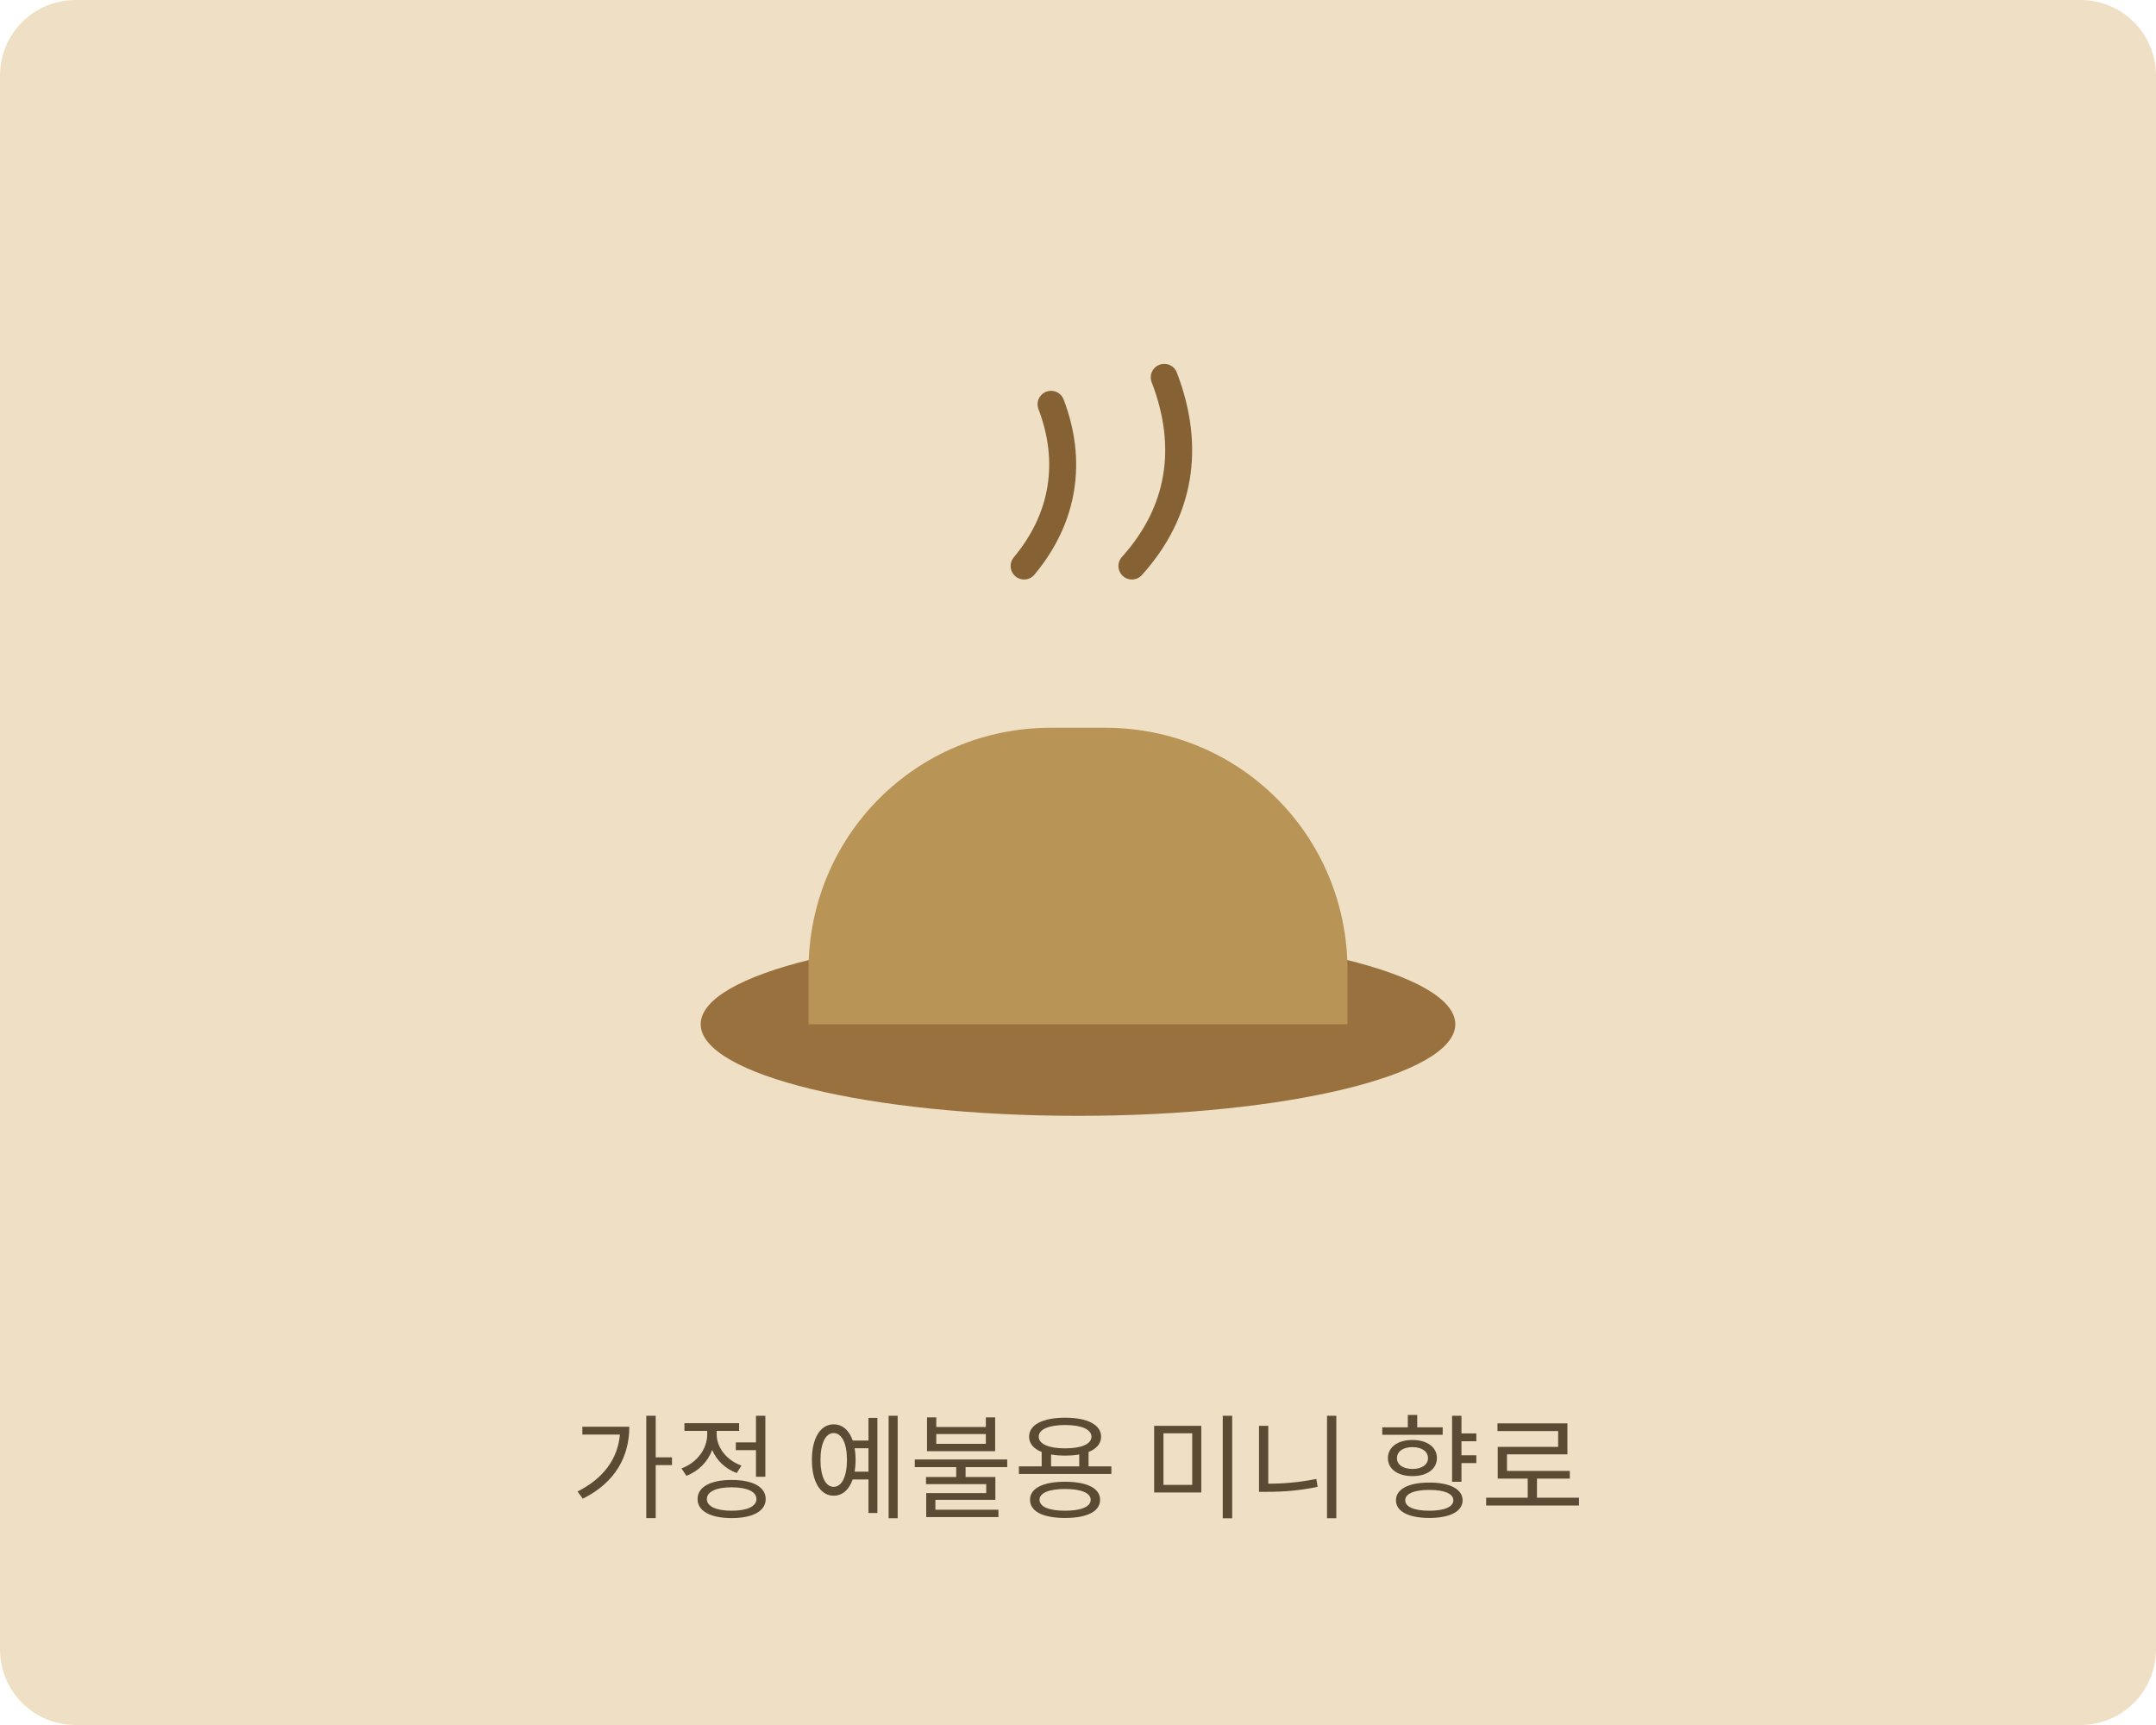
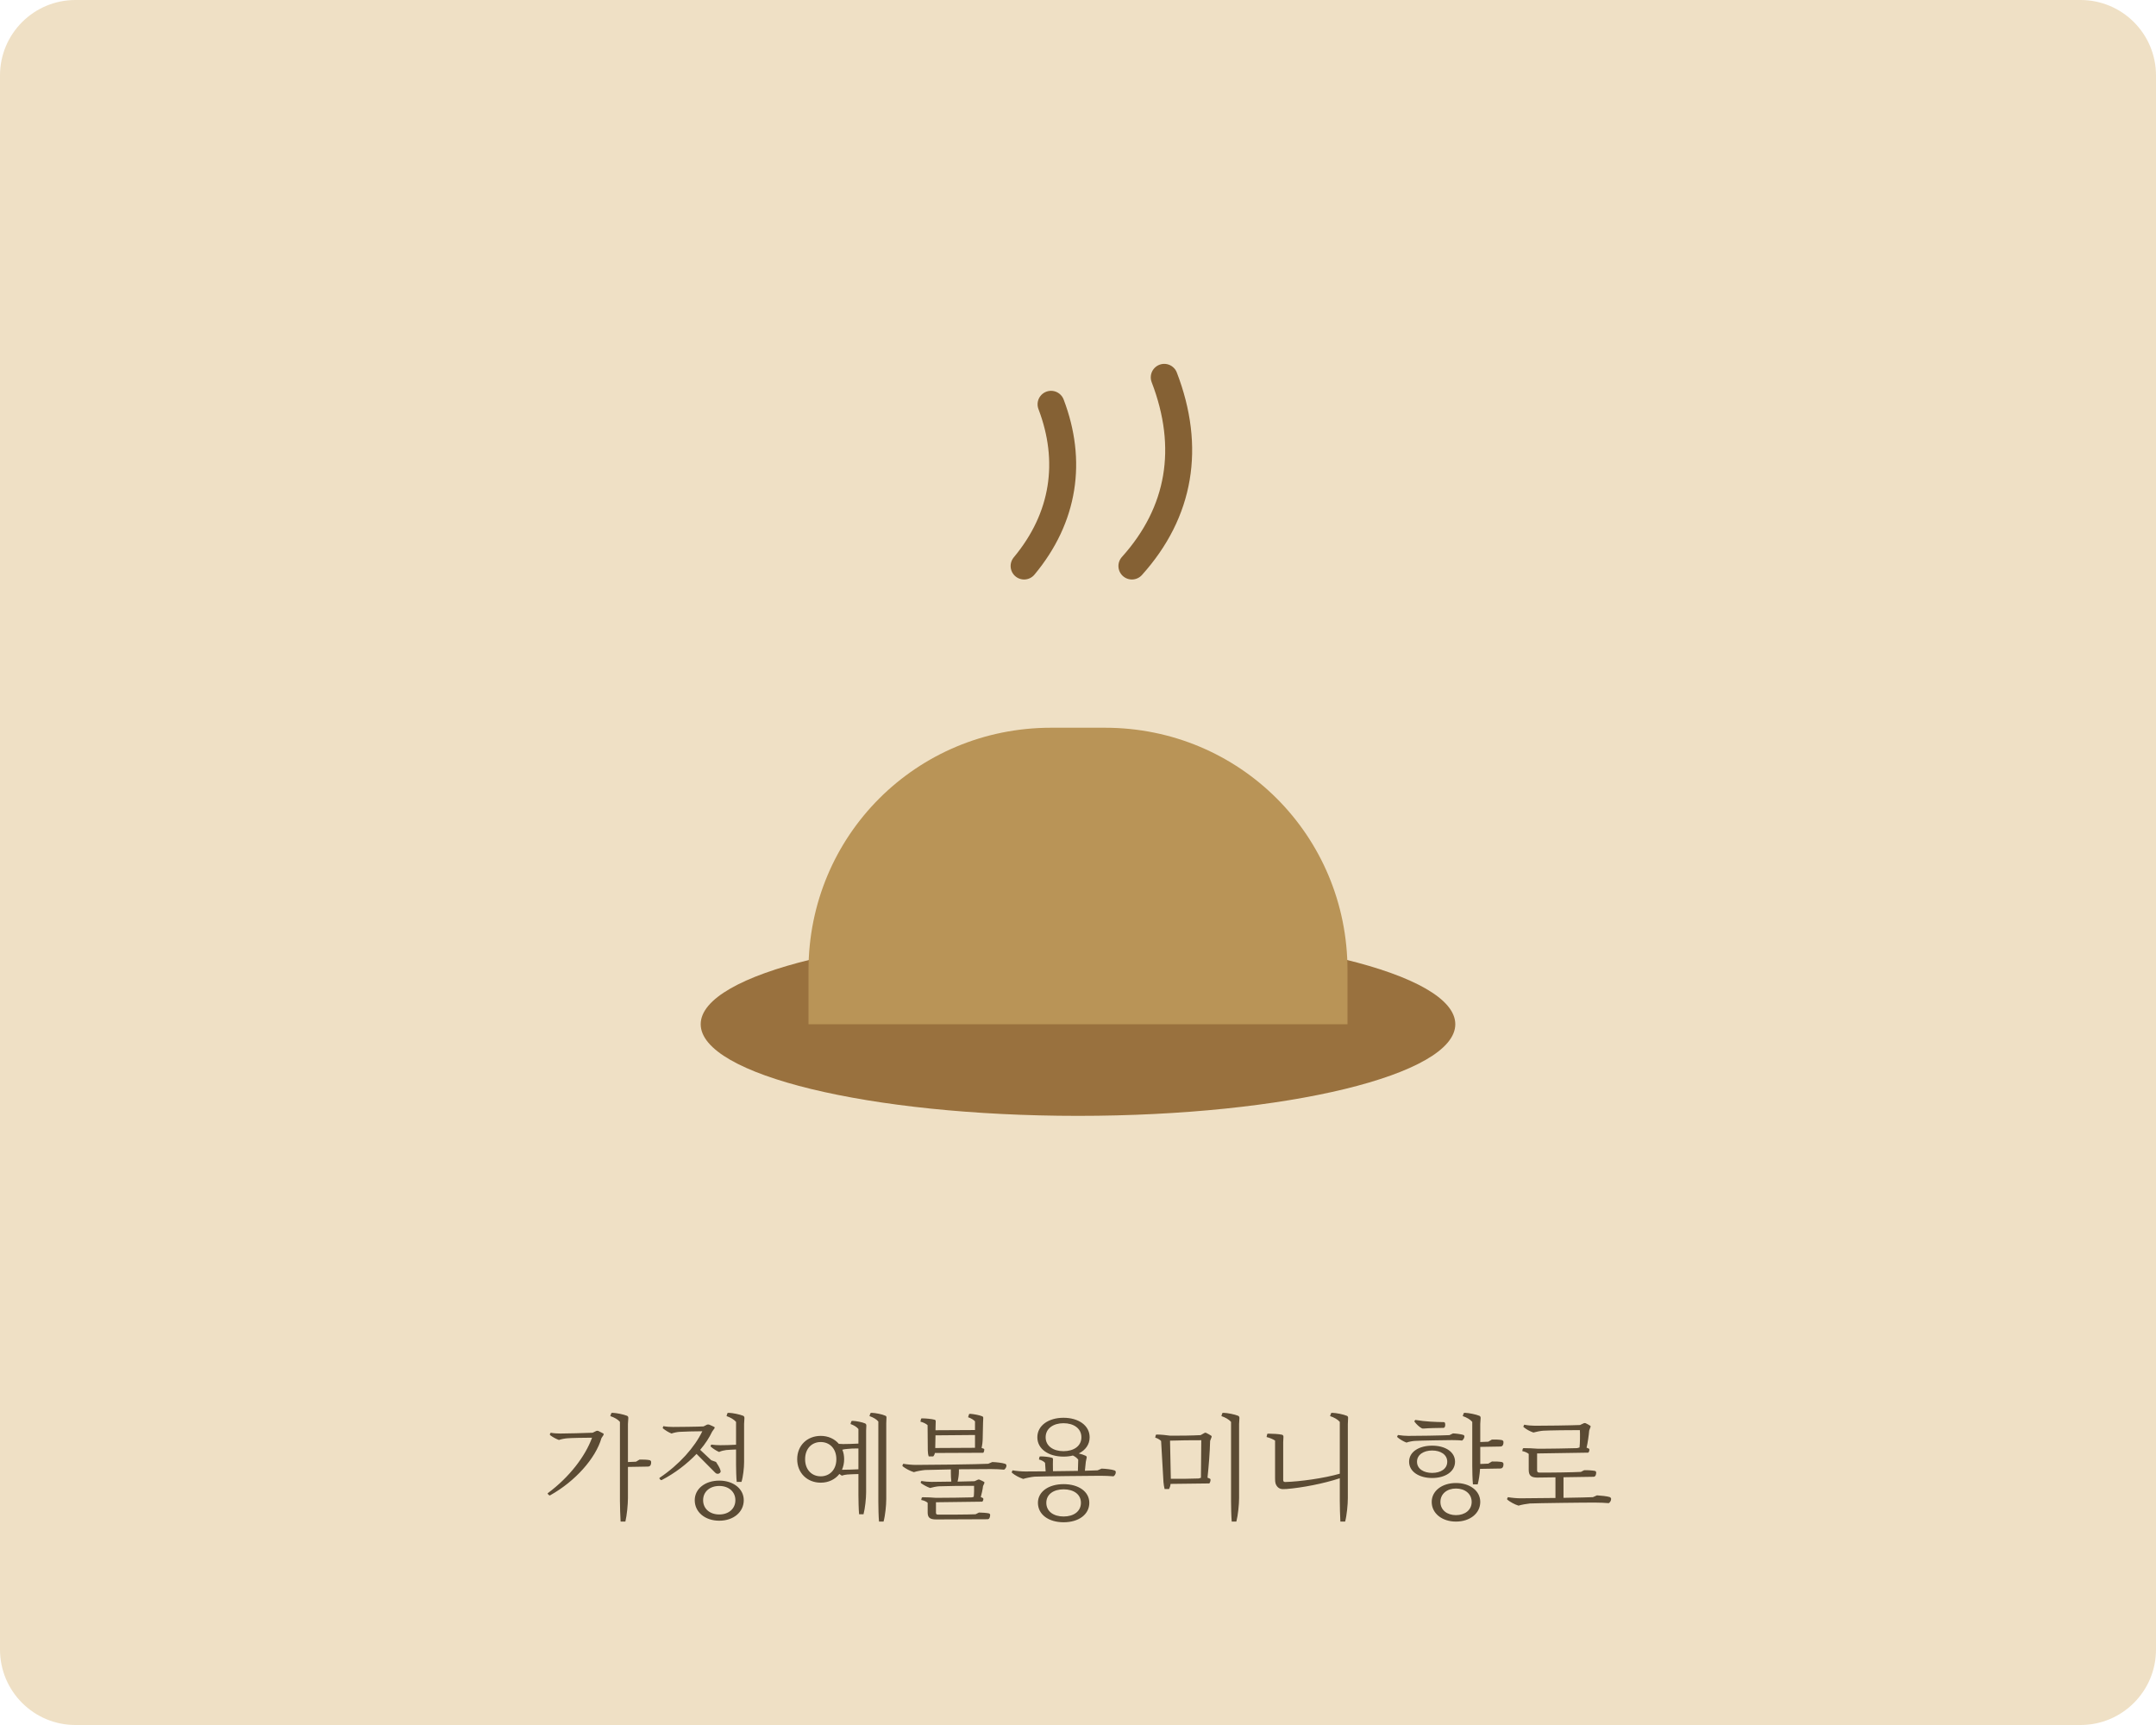
<svg xmlns="http://www.w3.org/2000/svg" width="800" height="640" viewBox="0 0 800 640" fill="none">
  <rect width="800" height="640" rx="28" fill="#EFE0C5" />
  <ellipse cx="400" cy="380" rx="140" ry="34" fill="#99713E" />
  <path d="M300 360C300 310 340 270 390 270H410C460 270 500 310 500 360V380H300V360Z" fill="#B99457" />
  <path d="M380 210C395 192 398 171 390 150" stroke="#856134" stroke-width="10" stroke-linecap="round" />
  <path d="M420 210C438 190 442 166 432 140" stroke="#856134" stroke-width="10" stroke-linecap="round" />
-   <text x="400" y="560" text-anchor="middle" fill="#5B4B34" font-family="Georgia, serif" font-size="42">가정 예불용 미니 향로</text>
+   <text x="400" y="560" text-anchor="middle" fill="#5B4B34" font-family="Noto Serif KR, Noto Serif CJK KR, serif" font-size="42">가정 예불용 미니 향로</text>
</svg>
